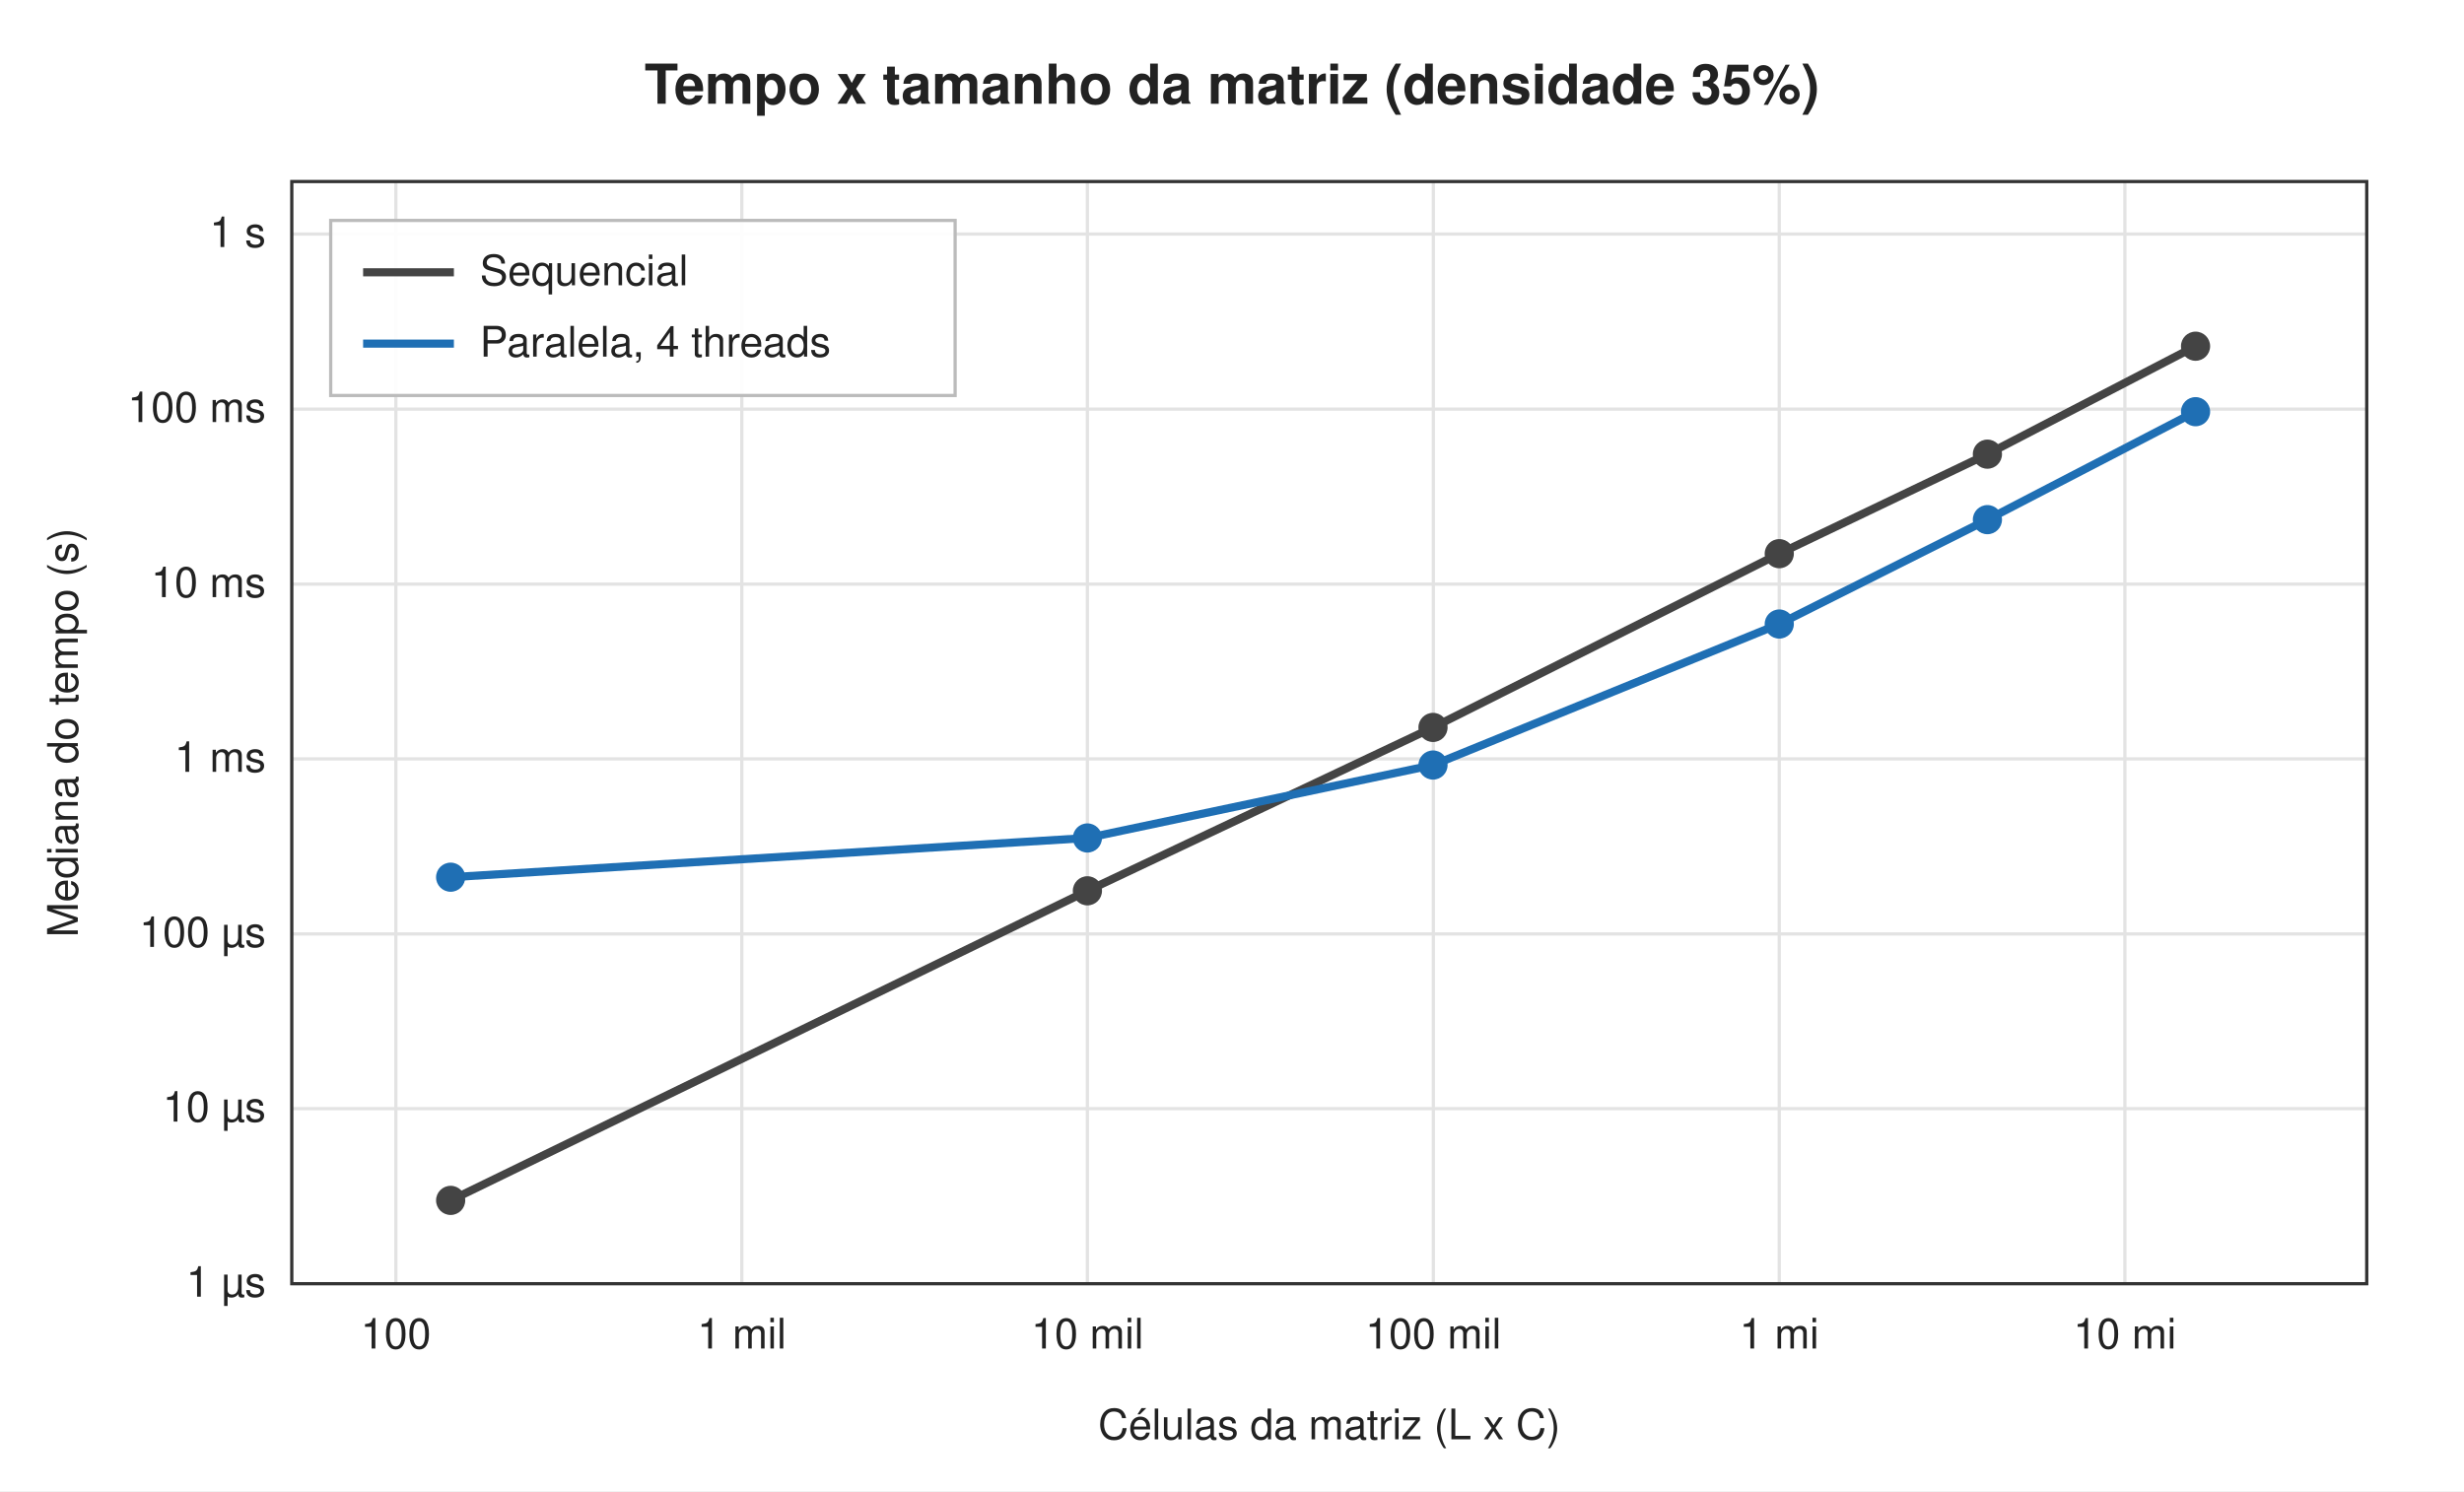
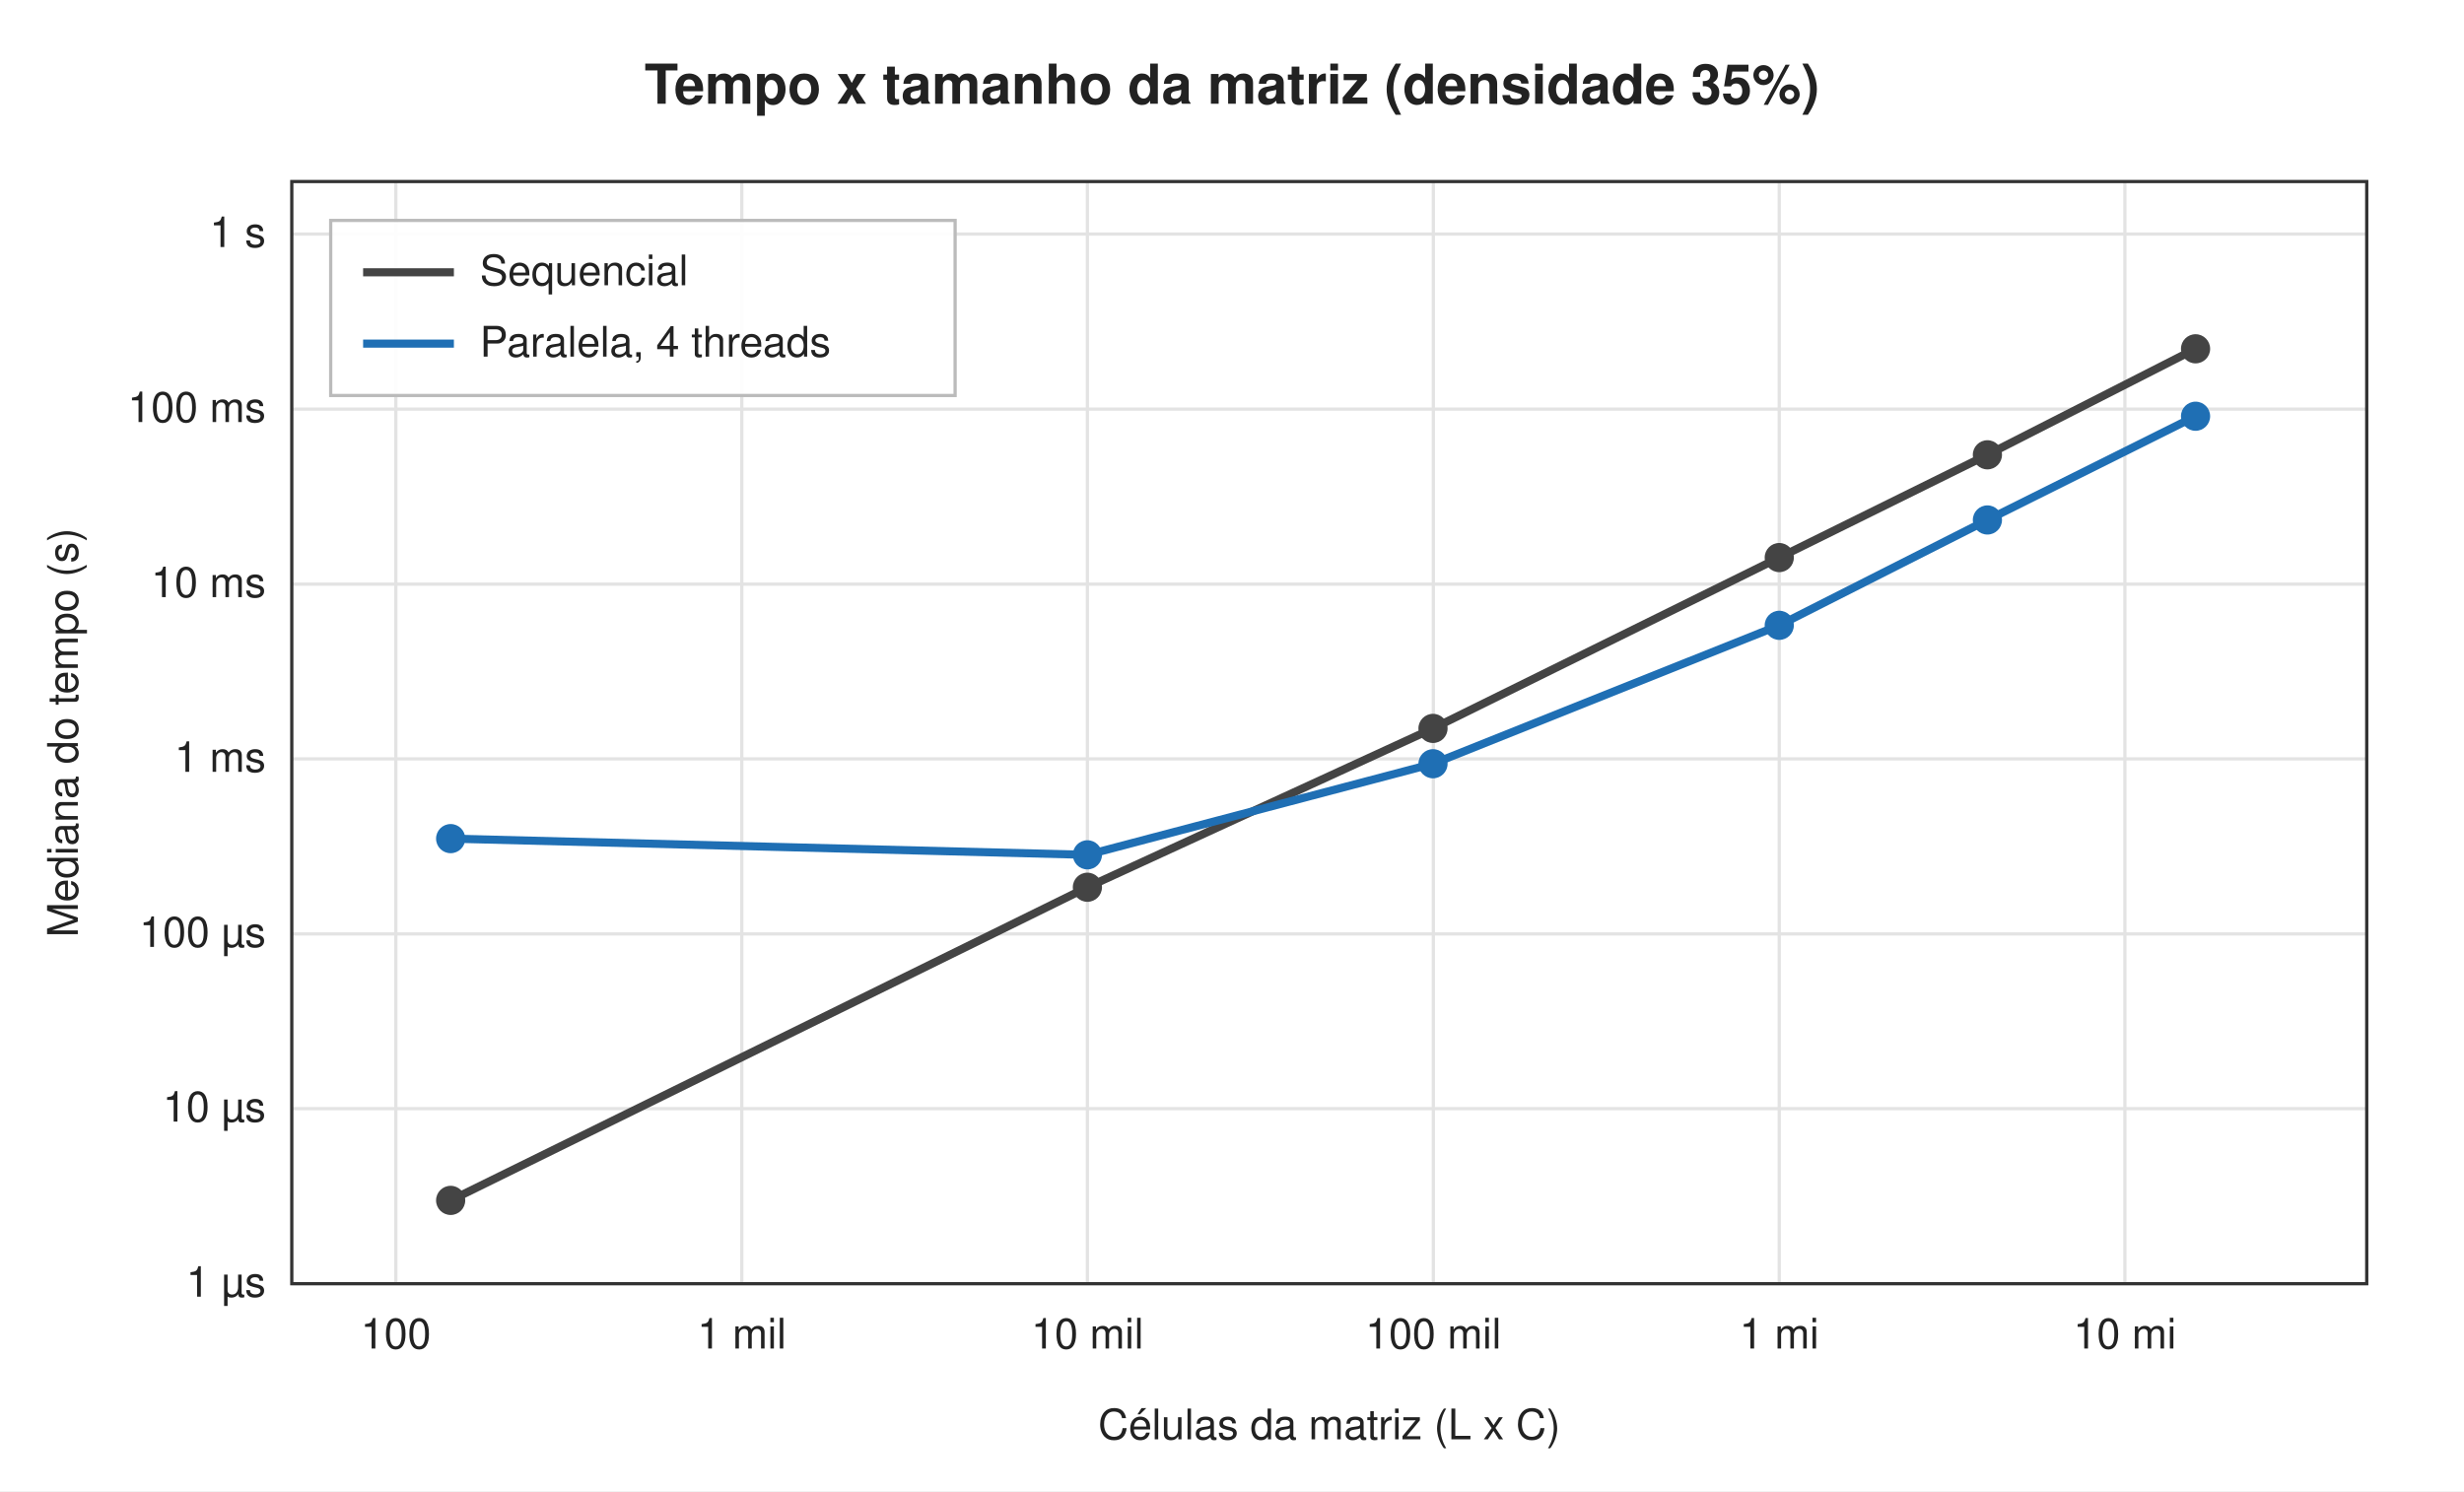
<svg xmlns="http://www.w3.org/2000/svg" width="760" height="460" viewBox="0 0 760 460" font-family="Segoe UI, Helvetica, Arial, sans-serif">
  <rect width="100%" height="100%" fill="white" />
  <line x1="90" y1="396.0" x2="730" y2="396.0" stroke="#e3e3e3" />
  <text x="82.0" y="400.0" font-size="13" text-anchor="end" font-weight="normal" fill="#222">1 µs</text>
  <line x1="90" y1="342.0" x2="730" y2="342.0" stroke="#e3e3e3" />
  <text x="82.0" y="346.0" font-size="13" text-anchor="end" font-weight="normal" fill="#222">10 µs</text>
  <line x1="90" y1="288.1" x2="730" y2="288.1" stroke="#e3e3e3" />
  <text x="82.0" y="292.1" font-size="13" text-anchor="end" font-weight="normal" fill="#222">100 µs</text>
  <line x1="90" y1="234.1" x2="730" y2="234.1" stroke="#e3e3e3" />
  <text x="82.0" y="238.1" font-size="13" text-anchor="end" font-weight="normal" fill="#222">1 ms</text>
  <line x1="90" y1="180.2" x2="730" y2="180.2" stroke="#e3e3e3" />
  <text x="82.0" y="184.2" font-size="13" text-anchor="end" font-weight="normal" fill="#222">10 ms</text>
  <line x1="90" y1="126.2" x2="730" y2="126.2" stroke="#e3e3e3" />
  <text x="82.0" y="130.2" font-size="13" text-anchor="end" font-weight="normal" fill="#222">100 ms</text>
  <line x1="90" y1="72.2" x2="730" y2="72.2" stroke="#e3e3e3" />
  <text x="82.0" y="76.2" font-size="13" text-anchor="end" font-weight="normal" fill="#222">1 s</text>
  <line x1="122.1" y1="396" x2="122.1" y2="56" stroke="#e3e3e3" />
  <text x="122.1" y="416.0" font-size="13" text-anchor="middle" font-weight="normal" fill="#222">100</text>
  <line x1="228.8" y1="396" x2="228.8" y2="56" stroke="#e3e3e3" />
  <text x="228.8" y="416.0" font-size="13" text-anchor="middle" font-weight="normal" fill="#222">1 mil</text>
  <line x1="335.4" y1="396" x2="335.4" y2="56" stroke="#e3e3e3" />
  <text x="335.4" y="416.0" font-size="13" text-anchor="middle" font-weight="normal" fill="#222">10 mil</text>
  <line x1="442.1" y1="396" x2="442.1" y2="56" stroke="#e3e3e3" />
  <text x="442.1" y="416.0" font-size="13" text-anchor="middle" font-weight="normal" fill="#222">100 mil</text>
  <line x1="548.8" y1="396" x2="548.8" y2="56" stroke="#e3e3e3" />
  <text x="548.8" y="416.0" font-size="13" text-anchor="middle" font-weight="normal" fill="#222">1 mi</text>
  <line x1="655.4" y1="396" x2="655.4" y2="56" stroke="#e3e3e3" />
  <text x="655.4" y="416.0" font-size="13" text-anchor="middle" font-weight="normal" fill="#222">10 mi</text>
  <rect x="90" y="56" width="640" height="340" fill="none" stroke="#333" />
  <text x="380.0" y="32.0" font-size="17" text-anchor="middle" font-weight="bold" fill="#222">Tempo x tamanho da matriz (densidade 35%)</text>
  <text x="410.0" y="444.0" font-size="13" text-anchor="middle" font-weight="normal" fill="#222">Células da matriz (L x C)</text>
  <text x="24.0" y="226.0" font-size="13" text-anchor="middle" font-weight="normal" fill="#222" transform="rotate(-90 24.0 226.0)">Mediana do tempo (s)</text>
-   <polyline points="139.0,370.3 335.4,274.8 442.0,224.4 548.8,170.8 613.0,140.1 677.2,106.8" fill="none" stroke="#444444" stroke-width="2.5" />
+   <polyline points="139.0,370.3 335.4,273.7 442.0,224.7 548.8,172.0 613.0,140.3 677.2,107.6" fill="none" stroke="#444444" stroke-width="2.5" />
  <circle cx="139.0" cy="370.3" r="4.5" fill="#444444" />
-   <circle cx="335.4" cy="274.8" r="4.5" fill="#444444" />
-   <circle cx="442.0" cy="224.4" r="4.5" fill="#444444" />
-   <circle cx="548.8" cy="170.8" r="4.5" fill="#444444" />
-   <circle cx="613.0" cy="140.1" r="4.5" fill="#444444" />
-   <circle cx="677.2" cy="106.8" r="4.5" fill="#444444" />
-   <polyline points="139.0,270.6 335.4,258.5 442.0,236.0 548.8,192.5 613.0,160.3 677.2,127.0" fill="none" stroke="#1f6fb4" stroke-width="2.5" />
-   <circle cx="139.0" cy="270.6" r="4.5" fill="#1f6fb4" />
-   <circle cx="335.4" cy="258.5" r="4.5" fill="#1f6fb4" />
-   <circle cx="442.0" cy="236.0" r="4.5" fill="#1f6fb4" />
-   <circle cx="548.8" cy="192.5" r="4.5" fill="#1f6fb4" />
-   <circle cx="613.0" cy="160.3" r="4.5" fill="#1f6fb4" />
-   <circle cx="677.2" cy="127.0" r="4.5" fill="#1f6fb4" />
+   <circle cx="335.4" cy="273.7" r="4.5" fill="#444444" />
+   <circle cx="442.0" cy="224.7" r="4.5" fill="#444444" />
+   <circle cx="548.8" cy="172.0" r="4.5" fill="#444444" />
+   <circle cx="613.0" cy="140.3" r="4.5" fill="#444444" />
+   <circle cx="677.2" cy="107.6" r="4.5" fill="#444444" />
+   <polyline points="139.0,258.7 335.4,263.7 442.0,235.6 548.8,192.9 613.0,160.4 677.2,128.4" fill="none" stroke="#1f6fb4" stroke-width="2.5" />
+   <circle cx="139.0" cy="258.7" r="4.5" fill="#1f6fb4" />
+   <circle cx="335.4" cy="263.7" r="4.5" fill="#1f6fb4" />
+   <circle cx="442.0" cy="235.6" r="4.5" fill="#1f6fb4" />
+   <circle cx="548.8" cy="192.9" r="4.5" fill="#1f6fb4" />
+   <circle cx="613.0" cy="160.4" r="4.5" fill="#1f6fb4" />
+   <circle cx="677.2" cy="128.4" r="4.5" fill="#1f6fb4" />
  <rect x="102.0" y="68" width="192.6" height="54" fill="white" fill-opacity="0.92" stroke="#bbb" />
  <line x1="112.0" y1="84" x2="140.0" y2="84" stroke="#444444" stroke-width="2.5" />
  <text x="148.0" y="88.0" font-size="13" text-anchor="start" font-weight="normal" fill="#222">Sequencial</text>
  <line x1="112.0" y1="106" x2="140.0" y2="106" stroke="#1f6fb4" stroke-width="2.5" />
  <text x="148.0" y="110.0" font-size="13" text-anchor="start" font-weight="normal" fill="#222">Paralela, 4 threads</text>
</svg>
